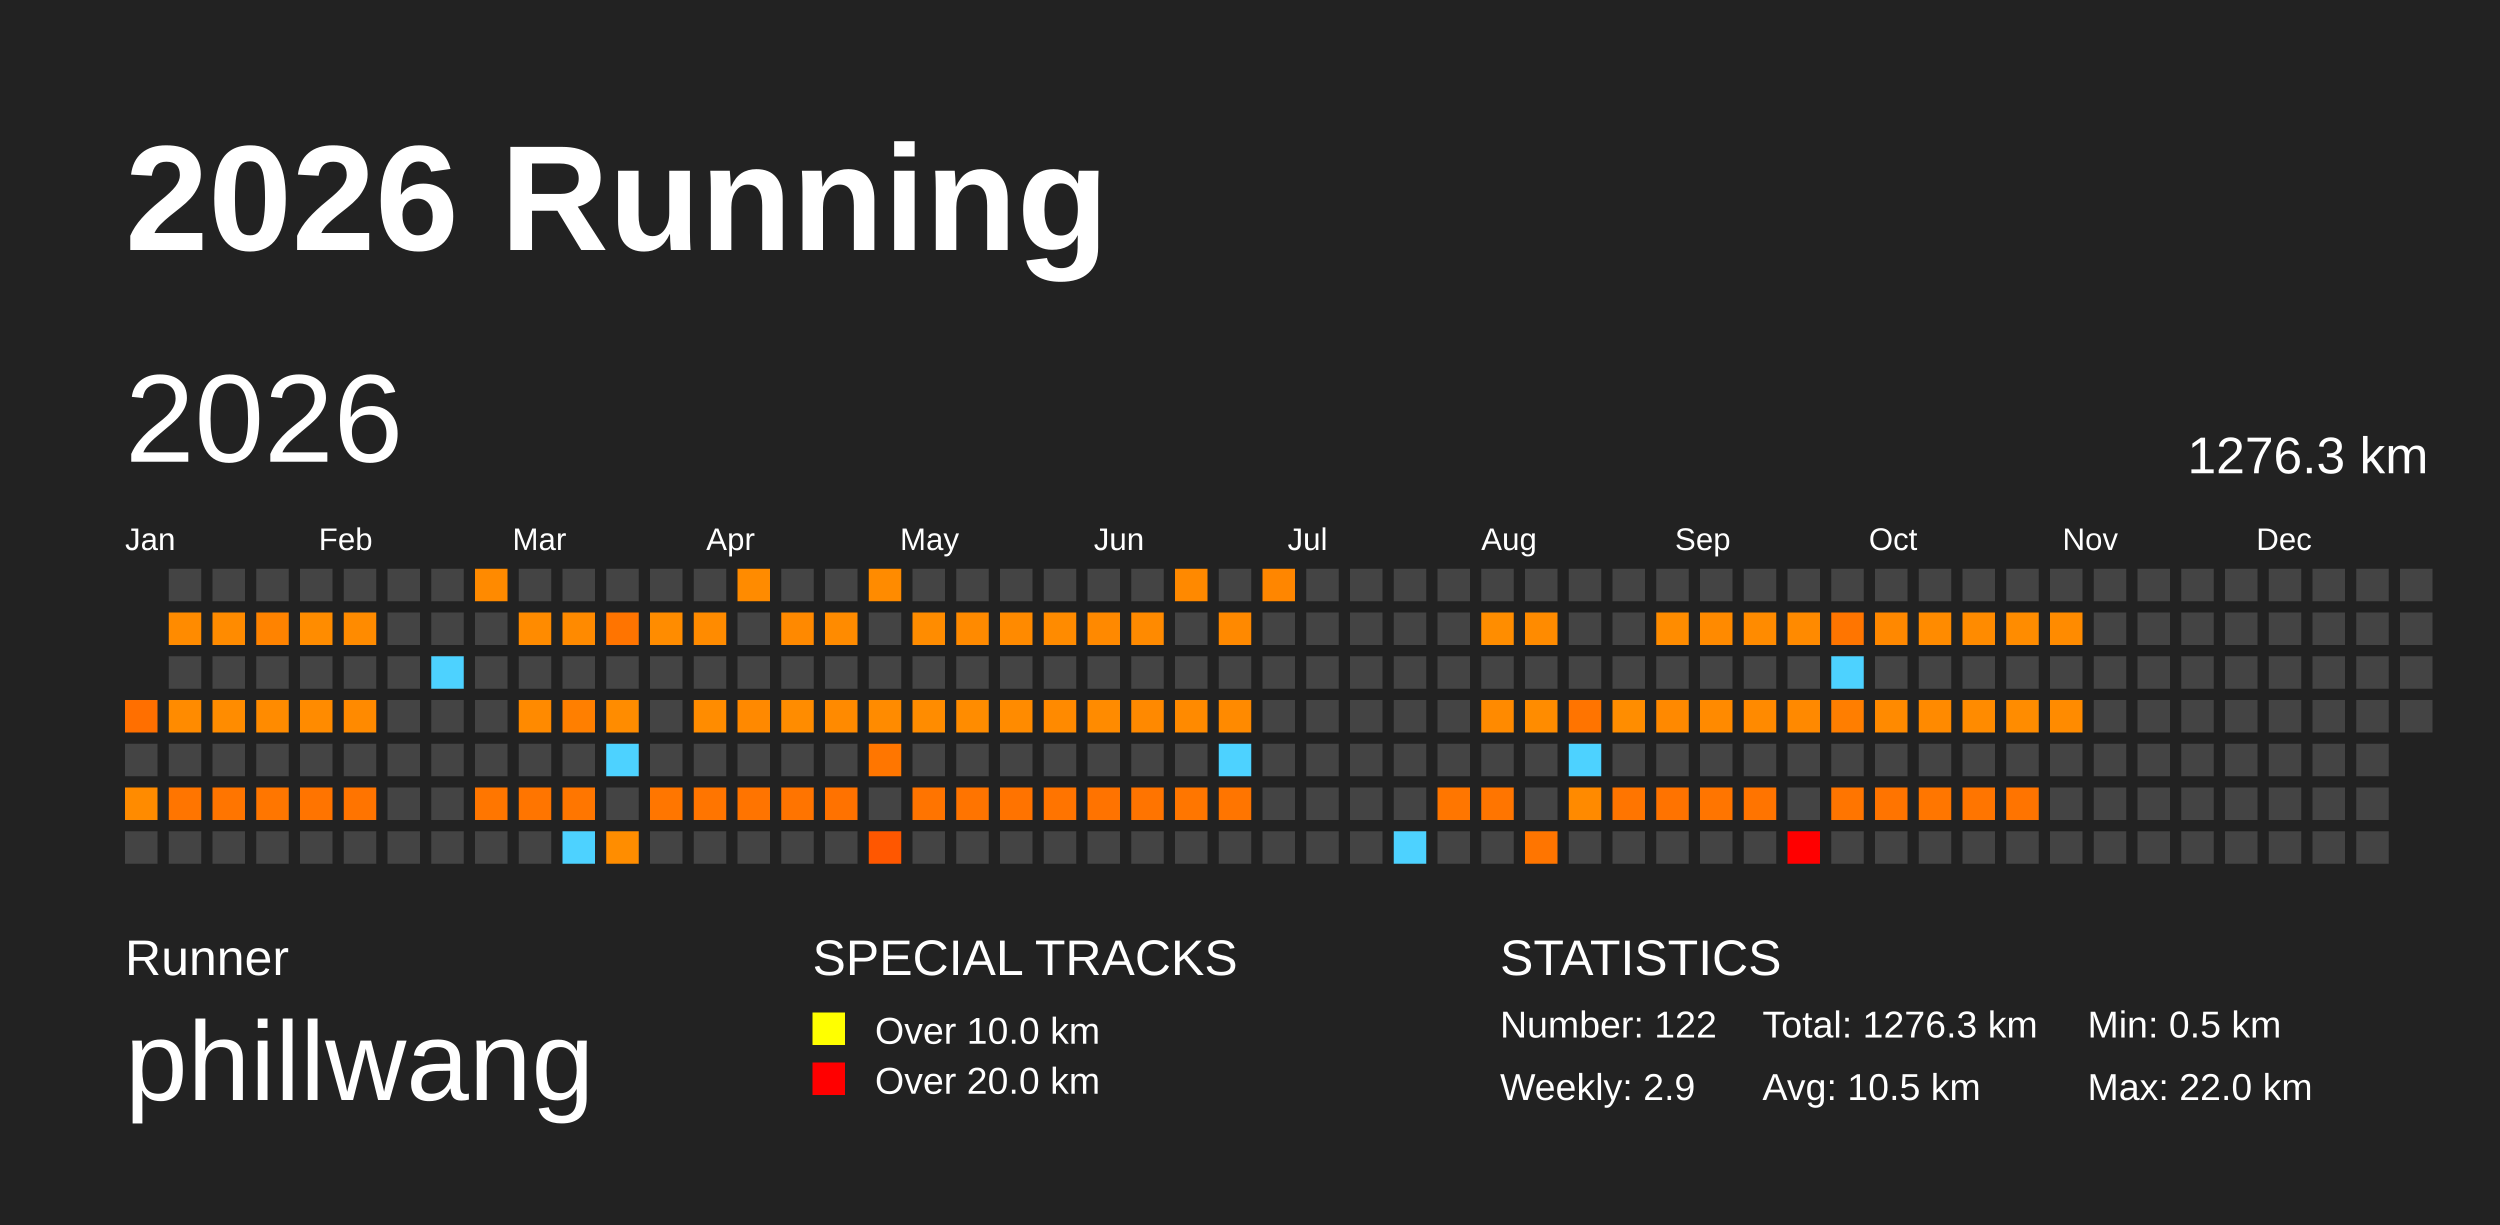
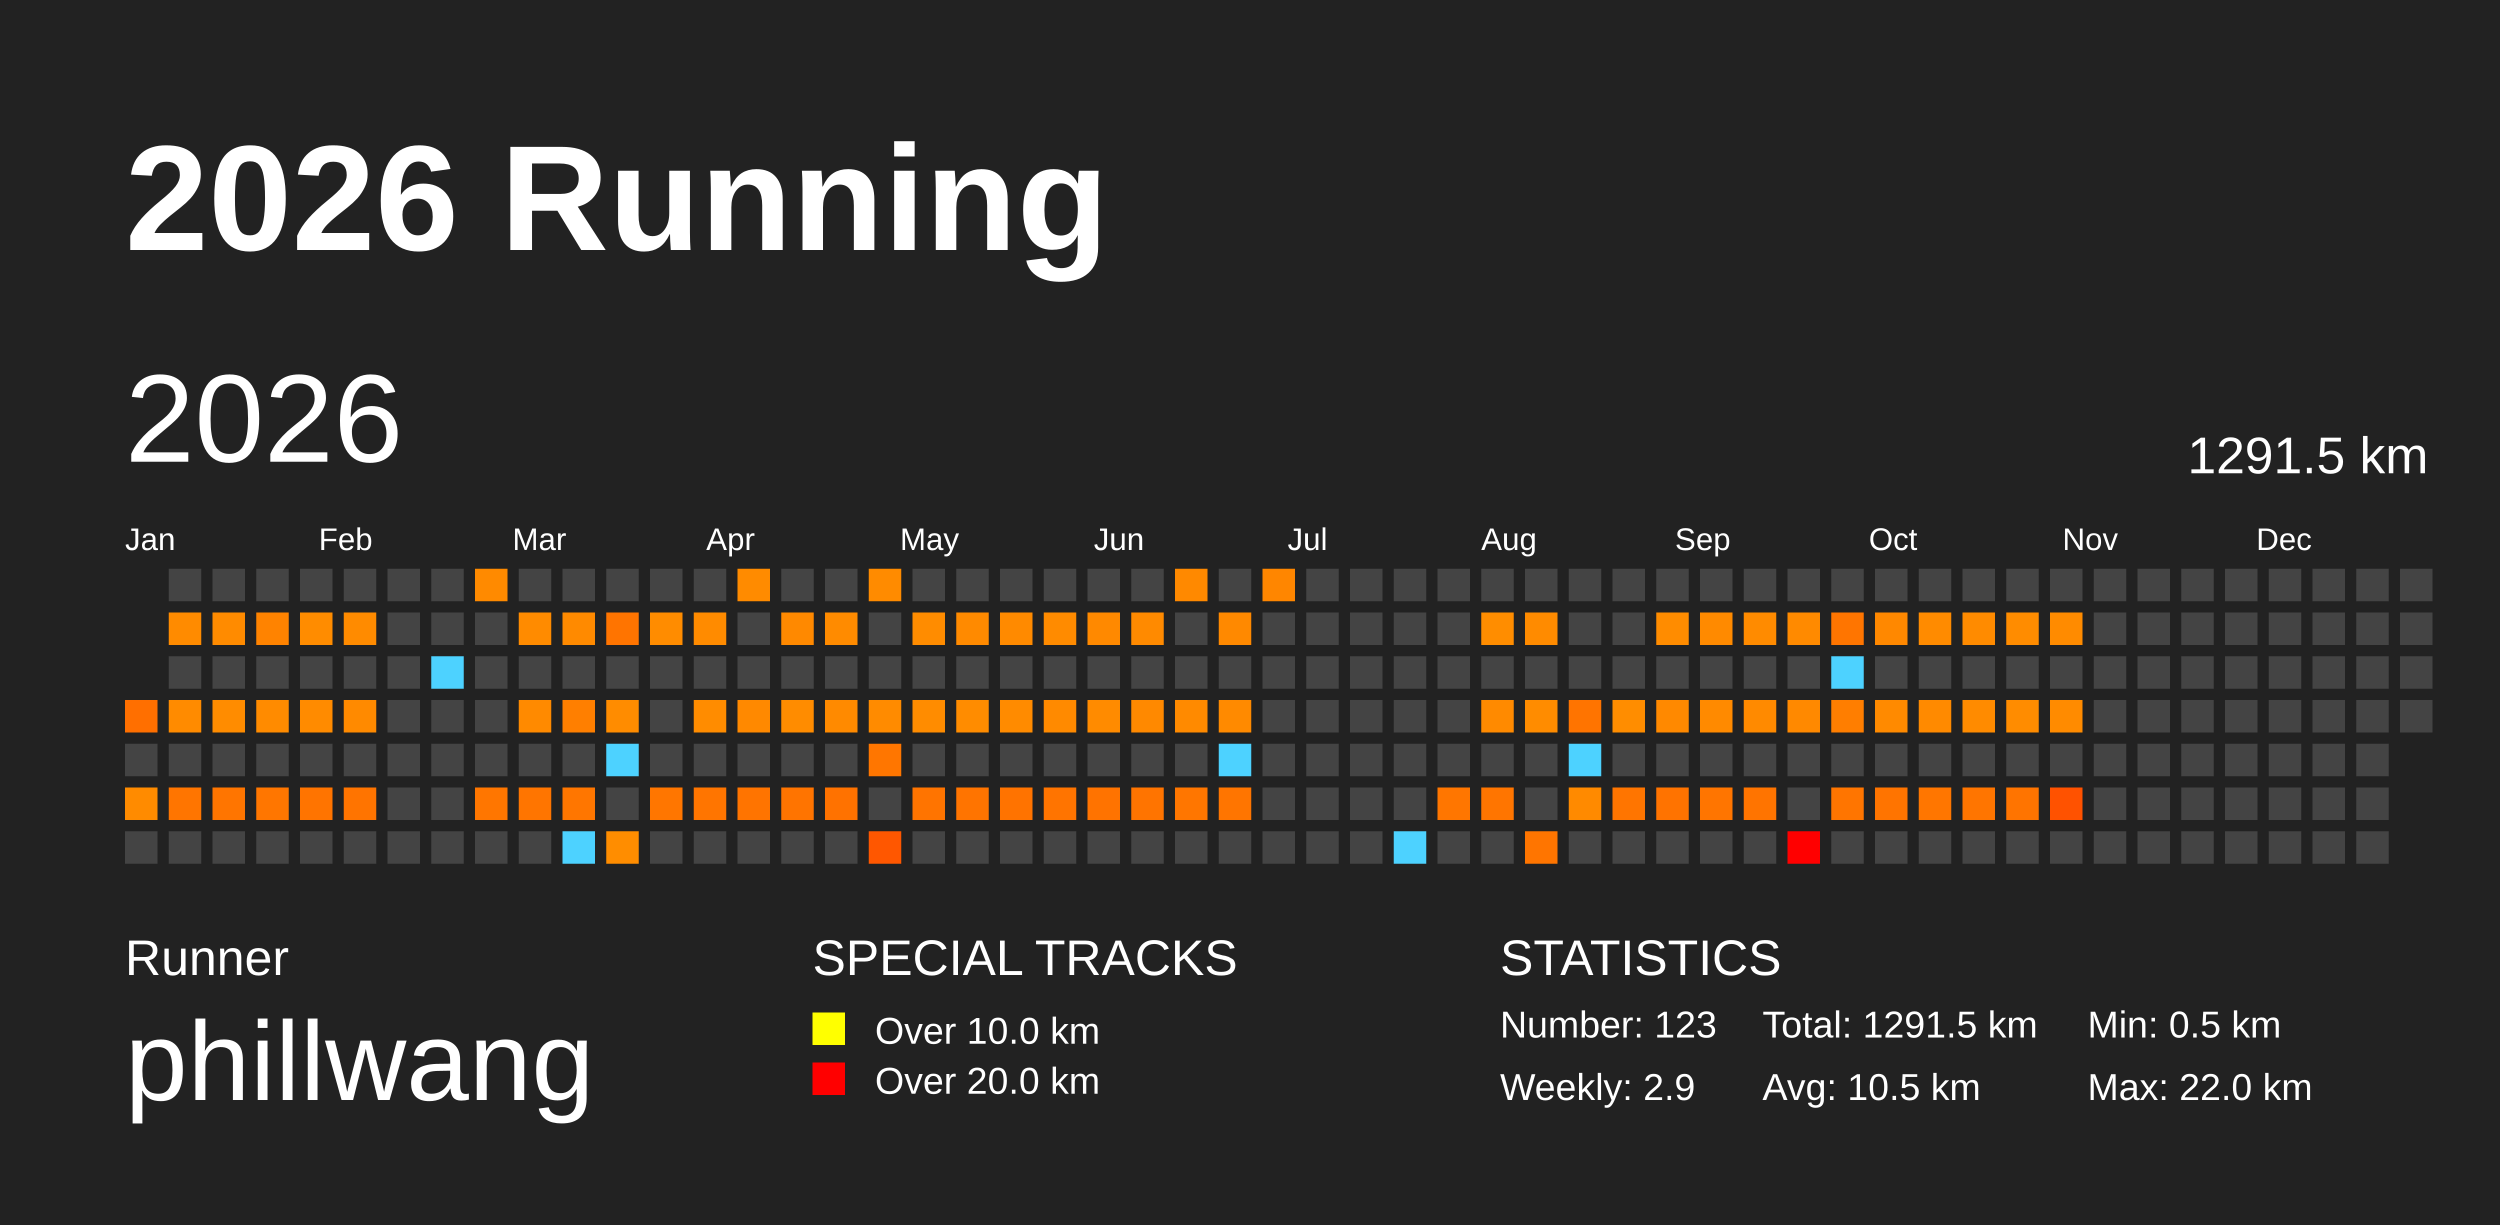
<svg xmlns="http://www.w3.org/2000/svg" baseProfile="full" height="98mm" version="1.1" viewBox="0,0,200,98" width="200mm">
  <defs>
    <pattern height="2" id="indoor-stripe" patternUnits="userSpaceOnUse" width="2">
      <line stroke="white" stroke-opacity="0.45" stroke-width="0.5" x1="0" x2="2" y1="2" y2="0" />
    </pattern>
  </defs>
  <rect fill="#222222" height="98" width="200" x="0" y="0" />
  <text fill="#FFFFFF" style="font-size:12px; font-family:Arial; font-weight:bold;" x="10" y="20">2026 Running</text>
  <text fill="#FFFFFF" style="font-size:4px; font-family:Arial" x="10" y="78">Runner</text>
  <text fill="#FFFFFF" style="font-size:9px; font-family:Arial" x="10" y="88">phillwang</text>
  <text fill="#FFFFFF" style="font-size:4px; font-family:Arial" x="65" y="78">SPECIAL TRACKS</text>
  <rect fill="yellow" height="2.6" width="2.6" x="65" y="81" />
  <text fill="#FFFFFF" style="font-size:3px; font-family:Arial" x="70" y="83.5">Over 10.0 km</text>
  <rect fill="red" height="2.6" width="2.6" x="65" y="85" />
  <text fill="#FFFFFF" style="font-size:3px; font-family:Arial" x="70" y="87.5">Over 20.0 km</text>
  <text fill="#FFFFFF" style="font-size:4px; font-family:Arial" x="120" y="78">STATISTICS</text>
-   <text fill="#FFFFFF" style="font-size:3px; font-family:Arial" x="120" y="83">Number: 122</text>
+   <text fill="#FFFFFF" style="font-size:3px; font-family:Arial" x="120" y="83">Number: 123</text>
  <text fill="#FFFFFF" style="font-size:3px; font-family:Arial" x="120" y="88">Weekly: 2.9</text>
-   <text fill="#FFFFFF" style="font-size:3px; font-family:Arial" x="141" y="83">Total: 1276.3 km</text>
+   <text fill="#FFFFFF" style="font-size:3px; font-family:Arial" x="141" y="83">Total: 1291.5 km</text>
  <text fill="#FFFFFF" style="font-size:3px; font-family:Arial" x="141" y="88">Avg: 10.5 km</text>
  <text fill="#FFFFFF" style="font-size:3px; font-family:Arial" x="167" y="83">Min: 0.5 km</text>
  <text fill="#FFFFFF" style="font-size:3px; font-family:Arial" x="167" y="88">Max: 22.0 km</text>
  <text dominant-baseline="hanging" fill="#FFFFFF" style="font-size:10.0px; font-family:Arial;" x="10" y="30">2026</text>
-   <text dominant-baseline="hanging" fill="#FFFFFF" style="font-size:4.125px; font-family:Arial;" x="175" y="35">1276.3 km</text>
+   <text dominant-baseline="hanging" fill="#FFFFFF" style="font-size:4.125px; font-family:Arial;" x="175" y="35">1291.5 km</text>
  <text fill="#FFFFFF" style="font-size:2.5px; font-family:Arial" x="10.0" y="44">Jan</text>
  <text fill="#FFFFFF" style="font-size:2.5px; font-family:Arial" x="25.5" y="44">Feb</text>
  <text fill="#FFFFFF" style="font-size:2.5px; font-family:Arial" x="41.0" y="44">Mar</text>
  <text fill="#FFFFFF" style="font-size:2.5px; font-family:Arial" x="56.5" y="44">Apr</text>
  <text fill="#FFFFFF" style="font-size:2.5px; font-family:Arial" x="72.0" y="44">May</text>
  <text fill="#FFFFFF" style="font-size:2.5px; font-family:Arial" x="87.5" y="44">Jun</text>
  <text fill="#FFFFFF" style="font-size:2.5px; font-family:Arial" x="103.0" y="44">Jul</text>
  <text fill="#FFFFFF" style="font-size:2.5px; font-family:Arial" x="118.5" y="44">Aug</text>
  <text fill="#FFFFFF" style="font-size:2.5px; font-family:Arial" x="134.0" y="44">Sep</text>
  <text fill="#FFFFFF" style="font-size:2.5px; font-family:Arial" x="149.5" y="44">Oct</text>
  <text fill="#FFFFFF" style="font-size:2.5px; font-family:Arial" x="165.0" y="44">Nov</text>
  <text fill="#FFFFFF" style="font-size:2.5px; font-family:Arial" x="180.5" y="44">Dec</text>
  <rect fill="#ff6f00" height="2.6" width="2.6" x="10.0" y="56.0" />
  <rect fill="#444444" height="2.6" width="2.6" x="10.0" y="59.5" />
  <rect fill="#ff8b00" height="2.6" width="2.6" x="10.0" y="63.0" />
  <rect fill="#444444" height="2.6" width="2.6" x="10.0" y="66.5" />
  <rect fill="#444444" height="2.6" width="2.6" x="13.5" y="45.5" />
  <rect fill="#ff8b00" height="2.6" width="2.6" x="13.5" y="49.0" />
  <rect fill="#444444" height="2.6" width="2.6" x="13.5" y="52.5" />
  <rect fill="#ff8b00" height="2.6" width="2.6" x="13.5" y="56.0" />
  <rect fill="#444444" height="2.6" width="2.6" x="13.5" y="59.5" />
  <rect fill="#ff7500" height="2.6" width="2.6" x="13.5" y="63.0" />
  <rect fill="#444444" height="2.6" width="2.6" x="13.5" y="66.5" />
  <rect fill="#444444" height="2.6" width="2.6" x="17.0" y="45.5" />
  <rect fill="#ff8b00" height="2.6" width="2.6" x="17.0" y="49.0" />
  <rect fill="#444444" height="2.6" width="2.6" x="17.0" y="52.5" />
  <rect fill="#ff8c00" height="2.6" width="2.6" x="17.0" y="56.0" />
  <rect fill="#444444" height="2.6" width="2.6" x="17.0" y="59.5" />
  <rect fill="#ff7500" height="2.6" width="2.6" x="17.0" y="63.0" />
  <rect fill="#444444" height="2.6" width="2.6" x="17.0" y="66.5" />
  <rect fill="#444444" height="2.6" width="2.6" x="20.5" y="45.5" />
  <rect fill="#ff8300" height="2.6" width="2.6" x="20.5" y="49.0" />
  <rect fill="#444444" height="2.6" width="2.6" x="20.5" y="52.5" />
  <rect fill="#ff8b00" height="2.6" width="2.6" x="20.5" y="56.0" />
  <rect fill="#444444" height="2.6" width="2.6" x="20.5" y="59.5" />
  <rect fill="#ff7600" height="2.6" width="2.6" x="20.5" y="63.0" />
  <rect fill="#444444" height="2.6" width="2.6" x="20.5" y="66.5" />
  <rect fill="#444444" height="2.6" width="2.6" x="24.0" y="45.5" />
  <rect fill="#ff8c00" height="2.6" width="2.6" x="24.0" y="49.0" />
  <rect fill="#444444" height="2.6" width="2.6" x="24.0" y="52.5" />
  <rect fill="#ff8b00" height="2.6" width="2.6" x="24.0" y="56.0" />
  <rect fill="#444444" height="2.6" width="2.6" x="24.0" y="59.5" />
  <rect fill="#ff7400" height="2.6" width="2.6" x="24.0" y="63.0" />
  <rect fill="#444444" height="2.6" width="2.6" x="24.0" y="66.5" />
  <rect fill="#444444" height="2.6" width="2.6" x="27.5" y="45.5" />
  <rect fill="#ff8b00" height="2.6" width="2.6" x="27.5" y="49.0" />
  <rect fill="#444444" height="2.6" width="2.6" x="27.5" y="52.5" />
  <rect fill="#ff8a00" height="2.6" width="2.6" x="27.5" y="56.0" />
  <rect fill="#444444" height="2.6" width="2.6" x="27.5" y="59.5" />
  <rect fill="#ff7400" height="2.6" width="2.6" x="27.5" y="63.0" />
  <rect fill="#444444" height="2.6" width="2.6" x="27.5" y="66.5" />
  <rect fill="#444444" height="2.6" width="2.6" x="31.0" y="45.5" />
  <rect fill="#444444" height="2.6" width="2.6" x="31.0" y="49.0" />
  <rect fill="#444444" height="2.6" width="2.6" x="31.0" y="52.5" />
  <rect fill="#444444" height="2.6" width="2.6" x="31.0" y="56.0" />
  <rect fill="#444444" height="2.6" width="2.6" x="31.0" y="59.5" />
  <rect fill="#444444" height="2.6" width="2.6" x="31.0" y="63.0" />
  <rect fill="#444444" height="2.6" width="2.6" x="31.0" y="66.5" />
  <rect fill="#444444" height="2.6" width="2.6" x="34.5" y="45.5" />
  <rect fill="#444444" height="2.6" width="2.6" x="34.5" y="49.0" />
  <rect fill="#4dd2ff" height="2.6" width="2.6" x="34.5" y="52.5" />
  <rect fill="#444444" height="2.6" width="2.6" x="34.5" y="56.0" />
  <rect fill="#444444" height="2.6" width="2.6" x="34.5" y="59.5" />
  <rect fill="#444444" height="2.6" width="2.6" x="34.5" y="63.0" />
  <rect fill="#444444" height="2.6" width="2.6" x="34.5" y="66.5" />
  <rect fill="#ff8a00" height="2.6" width="2.6" x="38.0" y="45.5" />
  <rect fill="#444444" height="2.6" width="2.6" x="38.0" y="49.0" />
  <rect fill="#444444" height="2.6" width="2.6" x="38.0" y="52.5" />
  <rect fill="#444444" height="2.6" width="2.6" x="38.0" y="56.0" />
  <rect fill="#444444" height="2.6" width="2.6" x="38.0" y="59.5" />
  <rect fill="#ff7600" height="2.6" width="2.6" x="38.0" y="63.0" />
  <rect fill="#444444" height="2.6" width="2.6" x="38.0" y="66.5" />
  <rect fill="#444444" height="2.6" width="2.6" x="41.5" y="45.5" />
  <rect fill="#ff8b00" height="2.6" width="2.6" x="41.5" y="49.0" />
  <rect fill="#444444" height="2.6" width="2.6" x="41.5" y="52.5" />
  <rect fill="#ff8a00" height="2.6" width="2.6" x="41.5" y="56.0" />
  <rect fill="#444444" height="2.6" width="2.6" x="41.5" y="59.5" />
  <rect fill="#ff7500" height="2.6" width="2.6" x="41.5" y="63.0" />
  <rect fill="#444444" height="2.6" width="2.6" x="41.5" y="66.5" />
  <rect fill="#444444" height="2.6" width="2.6" x="45.0" y="45.5" />
  <rect fill="#ff8a00" height="2.6" width="2.6" x="45.0" y="49.0" />
  <rect fill="#444444" height="2.6" width="2.6" x="45.0" y="52.5" />
  <rect fill="#ff7f00" height="2.6" width="2.6" x="45.0" y="56.0" />
  <rect fill="#444444" height="2.6" width="2.6" x="45.0" y="59.5" />
  <rect fill="#ff7600" height="2.6" width="2.6" x="45.0" y="63.0" />
  <rect fill="#4dd2ff" height="2.6" width="2.6" x="45.0" y="66.5" />
  <rect fill="#444444" height="2.6" width="2.6" x="48.5" y="45.5" />
  <rect fill="#ff7400" height="2.6" width="2.6" x="48.5" y="49.0" />
  <rect fill="#444444" height="2.6" width="2.6" x="48.5" y="52.5" />
  <rect fill="#ff8c00" height="2.6" width="2.6" x="48.5" y="56.0" />
  <rect fill="#4dd2ff" height="2.6" width="2.6" x="48.5" y="59.5" />
  <rect fill="#444444" height="2.6" width="2.6" x="48.5" y="63.0" />
  <rect fill="#ff8d00" height="2.6" width="2.6" x="48.5" y="66.5" />
  <rect fill="#444444" height="2.6" width="2.6" x="52.0" y="45.5" />
  <rect fill="#ff8c00" height="2.6" width="2.6" x="52.0" y="49.0" />
  <rect fill="#444444" height="2.6" width="2.6" x="52.0" y="52.5" />
  <rect fill="#444444" height="2.6" width="2.6" x="52.0" y="56.0" />
  <rect fill="#444444" height="2.6" width="2.6" x="52.0" y="59.5" />
  <rect fill="#ff7600" height="2.6" width="2.6" x="52.0" y="63.0" />
  <rect fill="#444444" height="2.6" width="2.6" x="52.0" y="66.5" />
  <rect fill="#444444" height="2.6" width="2.6" x="55.5" y="45.5" />
  <rect fill="#ff8b00" height="2.6" width="2.6" x="55.5" y="49.0" />
  <rect fill="#444444" height="2.6" width="2.6" x="55.5" y="52.5" />
  <rect fill="#ff8c00" height="2.6" width="2.6" x="55.5" y="56.0" />
  <rect fill="#444444" height="2.6" width="2.6" x="55.5" y="59.5" />
  <rect fill="#ff7500" height="2.6" width="2.6" x="55.5" y="63.0" />
  <rect fill="#444444" height="2.6" width="2.6" x="55.5" y="66.5" />
  <rect fill="#ff8b00" height="2.6" width="2.6" x="59.0" y="45.5" />
  <rect fill="#444444" height="2.6" width="2.6" x="59.0" y="49.0" />
  <rect fill="#444444" height="2.6" width="2.6" x="59.0" y="52.5" />
  <rect fill="#ff8900" height="2.6" width="2.6" x="59.0" y="56.0" />
  <rect fill="#444444" height="2.6" width="2.6" x="59.0" y="59.5" />
  <rect fill="#ff7400" height="2.6" width="2.6" x="59.0" y="63.0" />
  <rect fill="#444444" height="2.6" width="2.6" x="59.0" y="66.5" />
  <rect fill="#444444" height="2.6" width="2.6" x="62.5" y="45.5" />
  <rect fill="#ff8900" height="2.6" width="2.6" x="62.5" y="49.0" />
  <rect fill="#444444" height="2.6" width="2.6" x="62.5" y="52.5" />
  <rect fill="#ff8c00" height="2.6" width="2.6" x="62.5" y="56.0" />
  <rect fill="#444444" height="2.6" width="2.6" x="62.5" y="59.5" />
  <rect fill="#ff7400" height="2.6" width="2.6" x="62.5" y="63.0" />
  <rect fill="#444444" height="2.6" width="2.6" x="62.5" y="66.5" />
  <rect fill="#444444" height="2.6" width="2.6" x="66.0" y="45.5" />
  <rect fill="#ff8b00" height="2.6" width="2.6" x="66.0" y="49.0" />
  <rect fill="#444444" height="2.6" width="2.6" x="66.0" y="52.5" />
  <rect fill="#ff8a00" height="2.6" width="2.6" x="66.0" y="56.0" />
  <rect fill="#444444" height="2.6" width="2.6" x="66.0" y="59.5" />
  <rect fill="#ff7200" height="2.6" width="2.6" x="66.0" y="63.0" />
  <rect fill="#444444" height="2.6" width="2.6" x="66.0" y="66.5" />
  <rect fill="#ff8b00" height="2.6" width="2.6" x="69.5" y="45.5" />
  <rect fill="#444444" height="2.6" width="2.6" x="69.5" y="49.0" />
  <rect fill="#444444" height="2.6" width="2.6" x="69.5" y="52.5" />
  <rect fill="#ff8b00" height="2.6" width="2.6" x="69.5" y="56.0" />
  <rect fill="#ff7600" height="2.6" width="2.6" x="69.5" y="59.5" />
  <rect fill="#444444" height="2.6" width="2.6" x="69.5" y="63.0" />
  <rect fill="#ff5700" height="2.6" width="2.6" x="69.5" y="66.5" />
  <rect fill="#444444" height="2.6" width="2.6" x="73.0" y="45.5" />
  <rect fill="#ff8c00" height="2.6" width="2.6" x="73.0" y="49.0" />
  <rect fill="#444444" height="2.6" width="2.6" x="73.0" y="52.5" />
  <rect fill="#ff8c00" height="2.6" width="2.6" x="73.0" y="56.0" />
  <rect fill="#444444" height="2.6" width="2.6" x="73.0" y="59.5" />
  <rect fill="#ff7400" height="2.6" width="2.6" x="73.0" y="63.0" />
  <rect fill="#444444" height="2.6" width="2.6" x="73.0" y="66.5" />
  <rect fill="#444444" height="2.6" width="2.6" x="76.5" y="45.5" />
  <rect fill="#ff8a00" height="2.6" width="2.6" x="76.5" y="49.0" />
  <rect fill="#444444" height="2.6" width="2.6" x="76.5" y="52.5" />
  <rect fill="#ff8c00" height="2.6" width="2.6" x="76.5" y="56.0" />
  <rect fill="#444444" height="2.6" width="2.6" x="76.5" y="59.5" />
  <rect fill="#ff7400" height="2.6" width="2.6" x="76.5" y="63.0" />
  <rect fill="#444444" height="2.6" width="2.6" x="76.5" y="66.5" />
  <rect fill="#444444" height="2.6" width="2.6" x="80.0" y="45.5" />
  <rect fill="#ff8a00" height="2.6" width="2.6" x="80.0" y="49.0" />
  <rect fill="#444444" height="2.6" width="2.6" x="80.0" y="52.5" />
  <rect fill="#ff8b00" height="2.6" width="2.6" x="80.0" y="56.0" />
  <rect fill="#444444" height="2.6" width="2.6" x="80.0" y="59.5" />
  <rect fill="#ff7300" height="2.6" width="2.6" x="80.0" y="63.0" />
  <rect fill="#444444" height="2.6" width="2.6" x="80.0" y="66.5" />
  <rect fill="#444444" height="2.6" width="2.6" x="83.5" y="45.5" />
  <rect fill="#ff8b00" height="2.6" width="2.6" x="83.5" y="49.0" />
  <rect fill="#444444" height="2.6" width="2.6" x="83.5" y="52.5" />
  <rect fill="#ff8a00" height="2.6" width="2.6" x="83.5" y="56.0" />
  <rect fill="#444444" height="2.6" width="2.6" x="83.5" y="59.5" />
  <rect fill="#ff7400" height="2.6" width="2.6" x="83.5" y="63.0" />
  <rect fill="#444444" height="2.6" width="2.6" x="83.5" y="66.5" />
  <rect fill="#444444" height="2.6" width="2.6" x="87.0" y="45.5" />
  <rect fill="#ff8900" height="2.6" width="2.6" x="87.0" y="49.0" />
  <rect fill="#444444" height="2.6" width="2.6" x="87.0" y="52.5" />
  <rect fill="#ff8b00" height="2.6" width="2.6" x="87.0" y="56.0" />
  <rect fill="#444444" height="2.6" width="2.6" x="87.0" y="59.5" />
  <rect fill="#ff7300" height="2.6" width="2.6" x="87.0" y="63.0" />
  <rect fill="#444444" height="2.6" width="2.6" x="87.0" y="66.5" />
  <rect fill="#444444" height="2.6" width="2.6" x="90.5" y="45.5" />
  <rect fill="#ff8a00" height="2.6" width="2.6" x="90.5" y="49.0" />
  <rect fill="#444444" height="2.6" width="2.6" x="90.5" y="52.5" />
  <rect fill="#ff8900" height="2.6" width="2.6" x="90.5" y="56.0" />
  <rect fill="#444444" height="2.6" width="2.6" x="90.5" y="59.5" />
  <rect fill="#ff7400" height="2.6" width="2.6" x="90.5" y="63.0" />
  <rect fill="#444444" height="2.6" width="2.6" x="90.5" y="66.5" />
  <rect fill="#ff8900" height="2.6" width="2.6" x="94.0" y="45.5" />
  <rect fill="#444444" height="2.6" width="2.6" x="94.0" y="49.0" />
  <rect fill="#444444" height="2.6" width="2.6" x="94.0" y="52.5" />
  <rect fill="#ff8a00" height="2.6" width="2.6" x="94.0" y="56.0" />
  <rect fill="#444444" height="2.6" width="2.6" x="94.0" y="59.5" />
  <rect fill="#ff7600" height="2.6" width="2.6" x="94.0" y="63.0" />
  <rect fill="#444444" height="2.6" width="2.6" x="94.0" y="66.5" />
  <rect fill="#444444" height="2.6" width="2.6" x="97.5" y="45.5" />
  <rect fill="#ff8900" height="2.6" width="2.6" x="97.5" y="49.0" />
  <rect fill="#444444" height="2.6" width="2.6" x="97.5" y="52.5" />
  <rect fill="#ff8a00" height="2.6" width="2.6" x="97.5" y="56.0" />
  <rect fill="#4dd2ff" height="2.6" width="2.6" x="97.5" y="59.5" />
  <rect fill="#ff7500" height="2.6" width="2.6" x="97.5" y="63.0" />
  <rect fill="#444444" height="2.6" width="2.6" x="97.5" y="66.5" />
  <rect fill="#ff8600" height="2.6" width="2.6" x="101.0" y="45.5" />
  <rect fill="#444444" height="2.6" width="2.6" x="101.0" y="49.0" />
  <rect fill="#444444" height="2.6" width="2.6" x="101.0" y="52.5" />
  <rect fill="#444444" height="2.6" width="2.6" x="101.0" y="56.0" />
  <rect fill="#444444" height="2.6" width="2.6" x="101.0" y="59.5" />
  <rect fill="#444444" height="2.6" width="2.6" x="101.0" y="63.0" />
  <rect fill="#444444" height="2.6" width="2.6" x="101.0" y="66.5" />
  <rect fill="#444444" height="2.6" width="2.6" x="104.5" y="45.5" />
  <rect fill="#444444" height="2.6" width="2.6" x="104.5" y="49.0" />
  <rect fill="#444444" height="2.6" width="2.6" x="104.5" y="52.5" />
  <rect fill="#444444" height="2.6" width="2.6" x="104.5" y="56.0" />
  <rect fill="#444444" height="2.6" width="2.6" x="104.5" y="59.5" />
  <rect fill="#444444" height="2.6" width="2.6" x="104.5" y="63.0" />
  <rect fill="#444444" height="2.6" width="2.6" x="104.5" y="66.5" />
  <rect fill="#444444" height="2.6" width="2.6" x="108.0" y="45.5" />
  <rect fill="#444444" height="2.6" width="2.6" x="108.0" y="49.0" />
  <rect fill="#444444" height="2.6" width="2.6" x="108.0" y="52.5" />
  <rect fill="#444444" height="2.6" width="2.6" x="108.0" y="56.0" />
  <rect fill="#444444" height="2.6" width="2.6" x="108.0" y="59.5" />
  <rect fill="#444444" height="2.6" width="2.6" x="108.0" y="63.0" />
  <rect fill="#444444" height="2.6" width="2.6" x="108.0" y="66.5" />
  <rect fill="#444444" height="2.6" width="2.6" x="111.5" y="45.5" />
  <rect fill="#444444" height="2.6" width="2.6" x="111.5" y="49.0" />
  <rect fill="#444444" height="2.6" width="2.6" x="111.5" y="52.5" />
  <rect fill="#444444" height="2.6" width="2.6" x="111.5" y="56.0" />
  <rect fill="#444444" height="2.6" width="2.6" x="111.5" y="59.5" />
  <rect fill="#444444" height="2.6" width="2.6" x="111.5" y="63.0" />
  <rect fill="#4dd2ff" height="2.6" width="2.6" x="111.5" y="66.5" />
  <rect fill="#444444" height="2.6" width="2.6" x="115.0" y="45.5" />
  <rect fill="#444444" height="2.6" width="2.6" x="115.0" y="49.0" />
  <rect fill="#444444" height="2.6" width="2.6" x="115.0" y="52.5" />
  <rect fill="#444444" height="2.6" width="2.6" x="115.0" y="56.0" />
  <rect fill="#444444" height="2.6" width="2.6" x="115.0" y="59.5" />
  <rect fill="#ff7600" height="2.6" width="2.6" x="115.0" y="63.0" />
  <rect fill="#444444" height="2.6" width="2.6" x="115.0" y="66.5" />
  <rect fill="#444444" height="2.6" width="2.6" x="118.5" y="45.5" />
  <rect fill="#ff8d00" height="2.6" width="2.6" x="118.5" y="49.0" />
  <rect fill="#444444" height="2.6" width="2.6" x="118.5" y="52.5" />
  <rect fill="#ff8a00" height="2.6" width="2.6" x="118.5" y="56.0" />
  <rect fill="#444444" height="2.6" width="2.6" x="118.5" y="59.5" />
  <rect fill="#ff7500" height="2.6" width="2.6" x="118.5" y="63.0" />
  <rect fill="#444444" height="2.6" width="2.6" x="118.5" y="66.5" />
  <rect fill="#444444" height="2.6" width="2.6" x="122.0" y="45.5" />
  <rect fill="#ff8b00" height="2.6" width="2.6" x="122.0" y="49.0" />
  <rect fill="#444444" height="2.6" width="2.6" x="122.0" y="52.5" />
  <rect fill="#ff8c00" height="2.6" width="2.6" x="122.0" y="56.0" />
  <rect fill="#444444" height="2.6" width="2.6" x="122.0" y="59.5" />
  <rect fill="#444444" height="2.6" width="2.6" x="122.0" y="63.0" />
  <rect fill="#ff7500" height="2.6" width="2.6" x="122.0" y="66.5" />
  <rect fill="#444444" height="2.6" width="2.6" x="125.5" y="45.5" />
  <rect fill="#444444" height="2.6" width="2.6" x="125.5" y="49.0" />
  <rect fill="#444444" height="2.6" width="2.6" x="125.5" y="52.5" />
  <rect fill="#ff7400" height="2.6" width="2.6" x="125.5" y="56.0" />
  <rect fill="#4dd2ff" height="2.6" width="2.6" x="125.5" y="59.5" />
  <rect fill="#ff8a00" height="2.6" width="2.6" x="125.5" y="63.0" />
  <rect fill="#444444" height="2.6" width="2.6" x="125.5" y="66.5" />
  <rect fill="#444444" height="2.6" width="2.6" x="129.0" y="45.5" />
  <rect fill="#444444" height="2.6" width="2.6" x="129.0" y="49.0" />
  <rect fill="#444444" height="2.6" width="2.6" x="129.0" y="52.5" />
  <rect fill="#ff8d00" height="2.6" width="2.6" x="129.0" y="56.0" />
  <rect fill="#444444" height="2.6" width="2.6" x="129.0" y="59.5" />
  <rect fill="#ff7500" height="2.6" width="2.6" x="129.0" y="63.0" />
  <rect fill="#444444" height="2.6" width="2.6" x="129.0" y="66.5" />
  <rect fill="#444444" height="2.6" width="2.6" x="132.5" y="45.5" />
  <rect fill="#ff8c00" height="2.6" width="2.6" x="132.5" y="49.0" />
  <rect fill="#444444" height="2.6" width="2.6" x="132.5" y="52.5" />
  <rect fill="#ff8900" height="2.6" width="2.6" x="132.5" y="56.0" />
  <rect fill="#444444" height="2.6" width="2.6" x="132.5" y="59.5" />
  <rect fill="#ff7300" height="2.6" width="2.6" x="132.5" y="63.0" />
  <rect fill="#444444" height="2.6" width="2.6" x="132.5" y="66.5" />
  <rect fill="#444444" height="2.6" width="2.6" x="136.0" y="45.5" />
  <rect fill="#ff8a00" height="2.6" width="2.6" x="136.0" y="49.0" />
  <rect fill="#444444" height="2.6" width="2.6" x="136.0" y="52.5" />
  <rect fill="#ff8a00" height="2.6" width="2.6" x="136.0" y="56.0" />
  <rect fill="#444444" height="2.6" width="2.6" x="136.0" y="59.5" />
  <rect fill="#ff7500" height="2.6" width="2.6" x="136.0" y="63.0" />
  <rect fill="#444444" height="2.6" width="2.6" x="136.0" y="66.5" />
  <rect fill="#444444" height="2.6" width="2.6" x="139.5" y="45.5" />
  <rect fill="#ff8b00" height="2.6" width="2.6" x="139.5" y="49.0" />
  <rect fill="#444444" height="2.6" width="2.6" x="139.5" y="52.5" />
  <rect fill="#ff8a00" height="2.6" width="2.6" x="139.5" y="56.0" />
  <rect fill="#444444" height="2.6" width="2.6" x="139.5" y="59.5" />
  <rect fill="#ff7400" height="2.6" width="2.6" x="139.5" y="63.0" />
  <rect fill="#444444" height="2.6" width="2.6" x="139.5" y="66.5" />
  <rect fill="#444444" height="2.6" width="2.6" x="143.0" y="45.5" />
  <rect fill="#ff8a00" height="2.6" width="2.6" x="143.0" y="49.0" />
  <rect fill="#444444" height="2.6" width="2.6" x="143.0" y="52.5" />
  <rect fill="#ff8900" height="2.6" width="2.6" x="143.0" y="56.0" />
  <rect fill="#444444" height="2.6" width="2.6" x="143.0" y="59.5" />
  <rect fill="#444444" height="2.6" width="2.6" x="143.0" y="63.0" />
  <rect fill="red" height="2.6" width="2.6" x="143.0" y="66.5" />
  <rect fill="#444444" height="2.6" width="2.6" x="146.5" y="45.5" />
  <rect fill="#ff7500" height="2.6" width="2.6" x="146.5" y="49.0" />
  <rect fill="#4dd2ff" height="2.6" width="2.6" x="146.5" y="52.5" />
  <rect fill="#ff7e00" height="2.6" width="2.6" x="146.5" y="56.0" />
  <rect fill="#444444" height="2.6" width="2.6" x="146.5" y="59.5" />
  <rect fill="#ff7500" height="2.6" width="2.6" x="146.5" y="63.0" />
  <rect fill="#444444" height="2.6" width="2.6" x="146.5" y="66.5" />
  <rect fill="#444444" height="2.6" width="2.6" x="150.0" y="45.5" />
  <rect fill="#ff8800" height="2.6" width="2.6" x="150.0" y="49.0" />
  <rect fill="#444444" height="2.6" width="2.6" x="150.0" y="52.5" />
  <rect fill="#ff8a00" height="2.6" width="2.6" x="150.0" y="56.0" />
  <rect fill="#444444" height="2.6" width="2.6" x="150.0" y="59.5" />
  <rect fill="#ff7400" height="2.6" width="2.6" x="150.0" y="63.0" />
  <rect fill="#444444" height="2.6" width="2.6" x="150.0" y="66.5" />
  <rect fill="#444444" height="2.6" width="2.6" x="153.5" y="45.5" />
  <rect fill="#ff8b00" height="2.6" width="2.6" x="153.5" y="49.0" />
  <rect fill="#444444" height="2.6" width="2.6" x="153.5" y="52.5" />
  <rect fill="#ff8a00" height="2.6" width="2.6" x="153.5" y="56.0" />
  <rect fill="#444444" height="2.6" width="2.6" x="153.5" y="59.5" />
  <rect fill="#ff7600" height="2.6" width="2.6" x="153.5" y="63.0" />
  <rect fill="#444444" height="2.6" width="2.6" x="153.5" y="66.5" />
  <rect fill="#444444" height="2.6" width="2.6" x="157.0" y="45.5" />
  <rect fill="#ff8b00" height="2.6" width="2.6" x="157.0" y="49.0" />
  <rect fill="#444444" height="2.6" width="2.6" x="157.0" y="52.5" />
  <rect fill="#ff8b00" height="2.6" width="2.6" x="157.0" y="56.0" />
  <rect fill="#444444" height="2.6" width="2.6" x="157.0" y="59.5" />
  <rect fill="#ff7500" height="2.6" width="2.6" x="157.0" y="63.0" />
  <rect fill="#444444" height="2.6" width="2.6" x="157.0" y="66.5" />
  <rect fill="#444444" height="2.6" width="2.6" x="160.5" y="45.5" />
  <rect fill="#ff8c00" height="2.6" width="2.6" x="160.5" y="49.0" />
  <rect fill="#444444" height="2.6" width="2.6" x="160.5" y="52.5" />
  <rect fill="#ff8c00" height="2.6" width="2.6" x="160.5" y="56.0" />
  <rect fill="#444444" height="2.6" width="2.6" x="160.5" y="59.5" />
  <rect fill="#ff7400" height="2.6" width="2.6" x="160.5" y="63.0" />
  <rect fill="#444444" height="2.6" width="2.6" x="160.5" y="66.5" />
  <rect fill="#444444" height="2.6" width="2.6" x="164.0" y="45.5" />
  <rect fill="#ff8b00" height="2.6" width="2.6" x="164.0" y="49.0" />
  <rect fill="#444444" height="2.6" width="2.6" x="164.0" y="52.5" />
  <rect fill="#ff8b00" height="2.6" width="2.6" x="164.0" y="56.0" />
  <rect fill="#444444" height="2.6" width="2.6" x="164.0" y="59.5" />
-   <rect fill="#444444" height="2.6" width="2.6" x="164.0" y="63.0" />
+   <rect fill="#ff5200" height="2.6" width="2.6" x="164.0" y="63.0" />
  <rect fill="#444444" height="2.6" width="2.6" x="164.0" y="66.5" />
  <rect fill="#444444" height="2.6" width="2.6" x="167.5" y="45.5" />
  <rect fill="#444444" height="2.6" width="2.6" x="167.5" y="49.0" />
  <rect fill="#444444" height="2.6" width="2.6" x="167.5" y="52.5" />
  <rect fill="#444444" height="2.6" width="2.6" x="167.5" y="56.0" />
  <rect fill="#444444" height="2.6" width="2.6" x="167.5" y="59.5" />
  <rect fill="#444444" height="2.6" width="2.6" x="167.5" y="63.0" />
  <rect fill="#444444" height="2.6" width="2.6" x="167.5" y="66.5" />
  <rect fill="#444444" height="2.6" width="2.6" x="171.0" y="45.5" />
  <rect fill="#444444" height="2.6" width="2.6" x="171.0" y="49.0" />
  <rect fill="#444444" height="2.6" width="2.6" x="171.0" y="52.5" />
  <rect fill="#444444" height="2.6" width="2.6" x="171.0" y="56.0" />
  <rect fill="#444444" height="2.6" width="2.6" x="171.0" y="59.5" />
  <rect fill="#444444" height="2.6" width="2.6" x="171.0" y="63.0" />
  <rect fill="#444444" height="2.6" width="2.6" x="171.0" y="66.5" />
  <rect fill="#444444" height="2.6" width="2.6" x="174.5" y="45.5" />
  <rect fill="#444444" height="2.6" width="2.6" x="174.5" y="49.0" />
  <rect fill="#444444" height="2.6" width="2.6" x="174.5" y="52.5" />
  <rect fill="#444444" height="2.6" width="2.6" x="174.5" y="56.0" />
  <rect fill="#444444" height="2.6" width="2.6" x="174.5" y="59.5" />
  <rect fill="#444444" height="2.6" width="2.6" x="174.5" y="63.0" />
  <rect fill="#444444" height="2.6" width="2.6" x="174.5" y="66.5" />
  <rect fill="#444444" height="2.6" width="2.6" x="178.0" y="45.5" />
  <rect fill="#444444" height="2.6" width="2.6" x="178.0" y="49.0" />
  <rect fill="#444444" height="2.6" width="2.6" x="178.0" y="52.5" />
  <rect fill="#444444" height="2.6" width="2.6" x="178.0" y="56.0" />
  <rect fill="#444444" height="2.6" width="2.6" x="178.0" y="59.5" />
  <rect fill="#444444" height="2.6" width="2.6" x="178.0" y="63.0" />
  <rect fill="#444444" height="2.6" width="2.6" x="178.0" y="66.5" />
  <rect fill="#444444" height="2.6" width="2.6" x="181.5" y="45.5" />
  <rect fill="#444444" height="2.6" width="2.6" x="181.5" y="49.0" />
  <rect fill="#444444" height="2.6" width="2.6" x="181.5" y="52.5" />
  <rect fill="#444444" height="2.6" width="2.6" x="181.5" y="56.0" />
  <rect fill="#444444" height="2.6" width="2.6" x="181.5" y="59.5" />
  <rect fill="#444444" height="2.6" width="2.6" x="181.5" y="63.0" />
  <rect fill="#444444" height="2.6" width="2.6" x="181.5" y="66.5" />
  <rect fill="#444444" height="2.6" width="2.6" x="185.0" y="45.5" />
  <rect fill="#444444" height="2.6" width="2.6" x="185.0" y="49.0" />
  <rect fill="#444444" height="2.6" width="2.6" x="185.0" y="52.5" />
  <rect fill="#444444" height="2.6" width="2.6" x="185.0" y="56.0" />
  <rect fill="#444444" height="2.6" width="2.6" x="185.0" y="59.5" />
  <rect fill="#444444" height="2.6" width="2.6" x="185.0" y="63.0" />
  <rect fill="#444444" height="2.6" width="2.6" x="185.0" y="66.5" />
  <rect fill="#444444" height="2.6" width="2.6" x="188.5" y="45.5" />
  <rect fill="#444444" height="2.6" width="2.6" x="188.5" y="49.0" />
  <rect fill="#444444" height="2.6" width="2.6" x="188.5" y="52.5" />
  <rect fill="#444444" height="2.6" width="2.6" x="188.5" y="56.0" />
  <rect fill="#444444" height="2.6" width="2.6" x="188.5" y="59.5" />
  <rect fill="#444444" height="2.6" width="2.6" x="188.5" y="63.0" />
  <rect fill="#444444" height="2.6" width="2.6" x="188.5" y="66.5" />
  <rect fill="#444444" height="2.6" width="2.6" x="192.0" y="45.5" />
  <rect fill="#444444" height="2.6" width="2.6" x="192.0" y="49.0" />
  <rect fill="#444444" height="2.6" width="2.6" x="192.0" y="52.5" />
  <rect fill="#444444" height="2.6" width="2.6" x="192.0" y="56.0" />
</svg>
